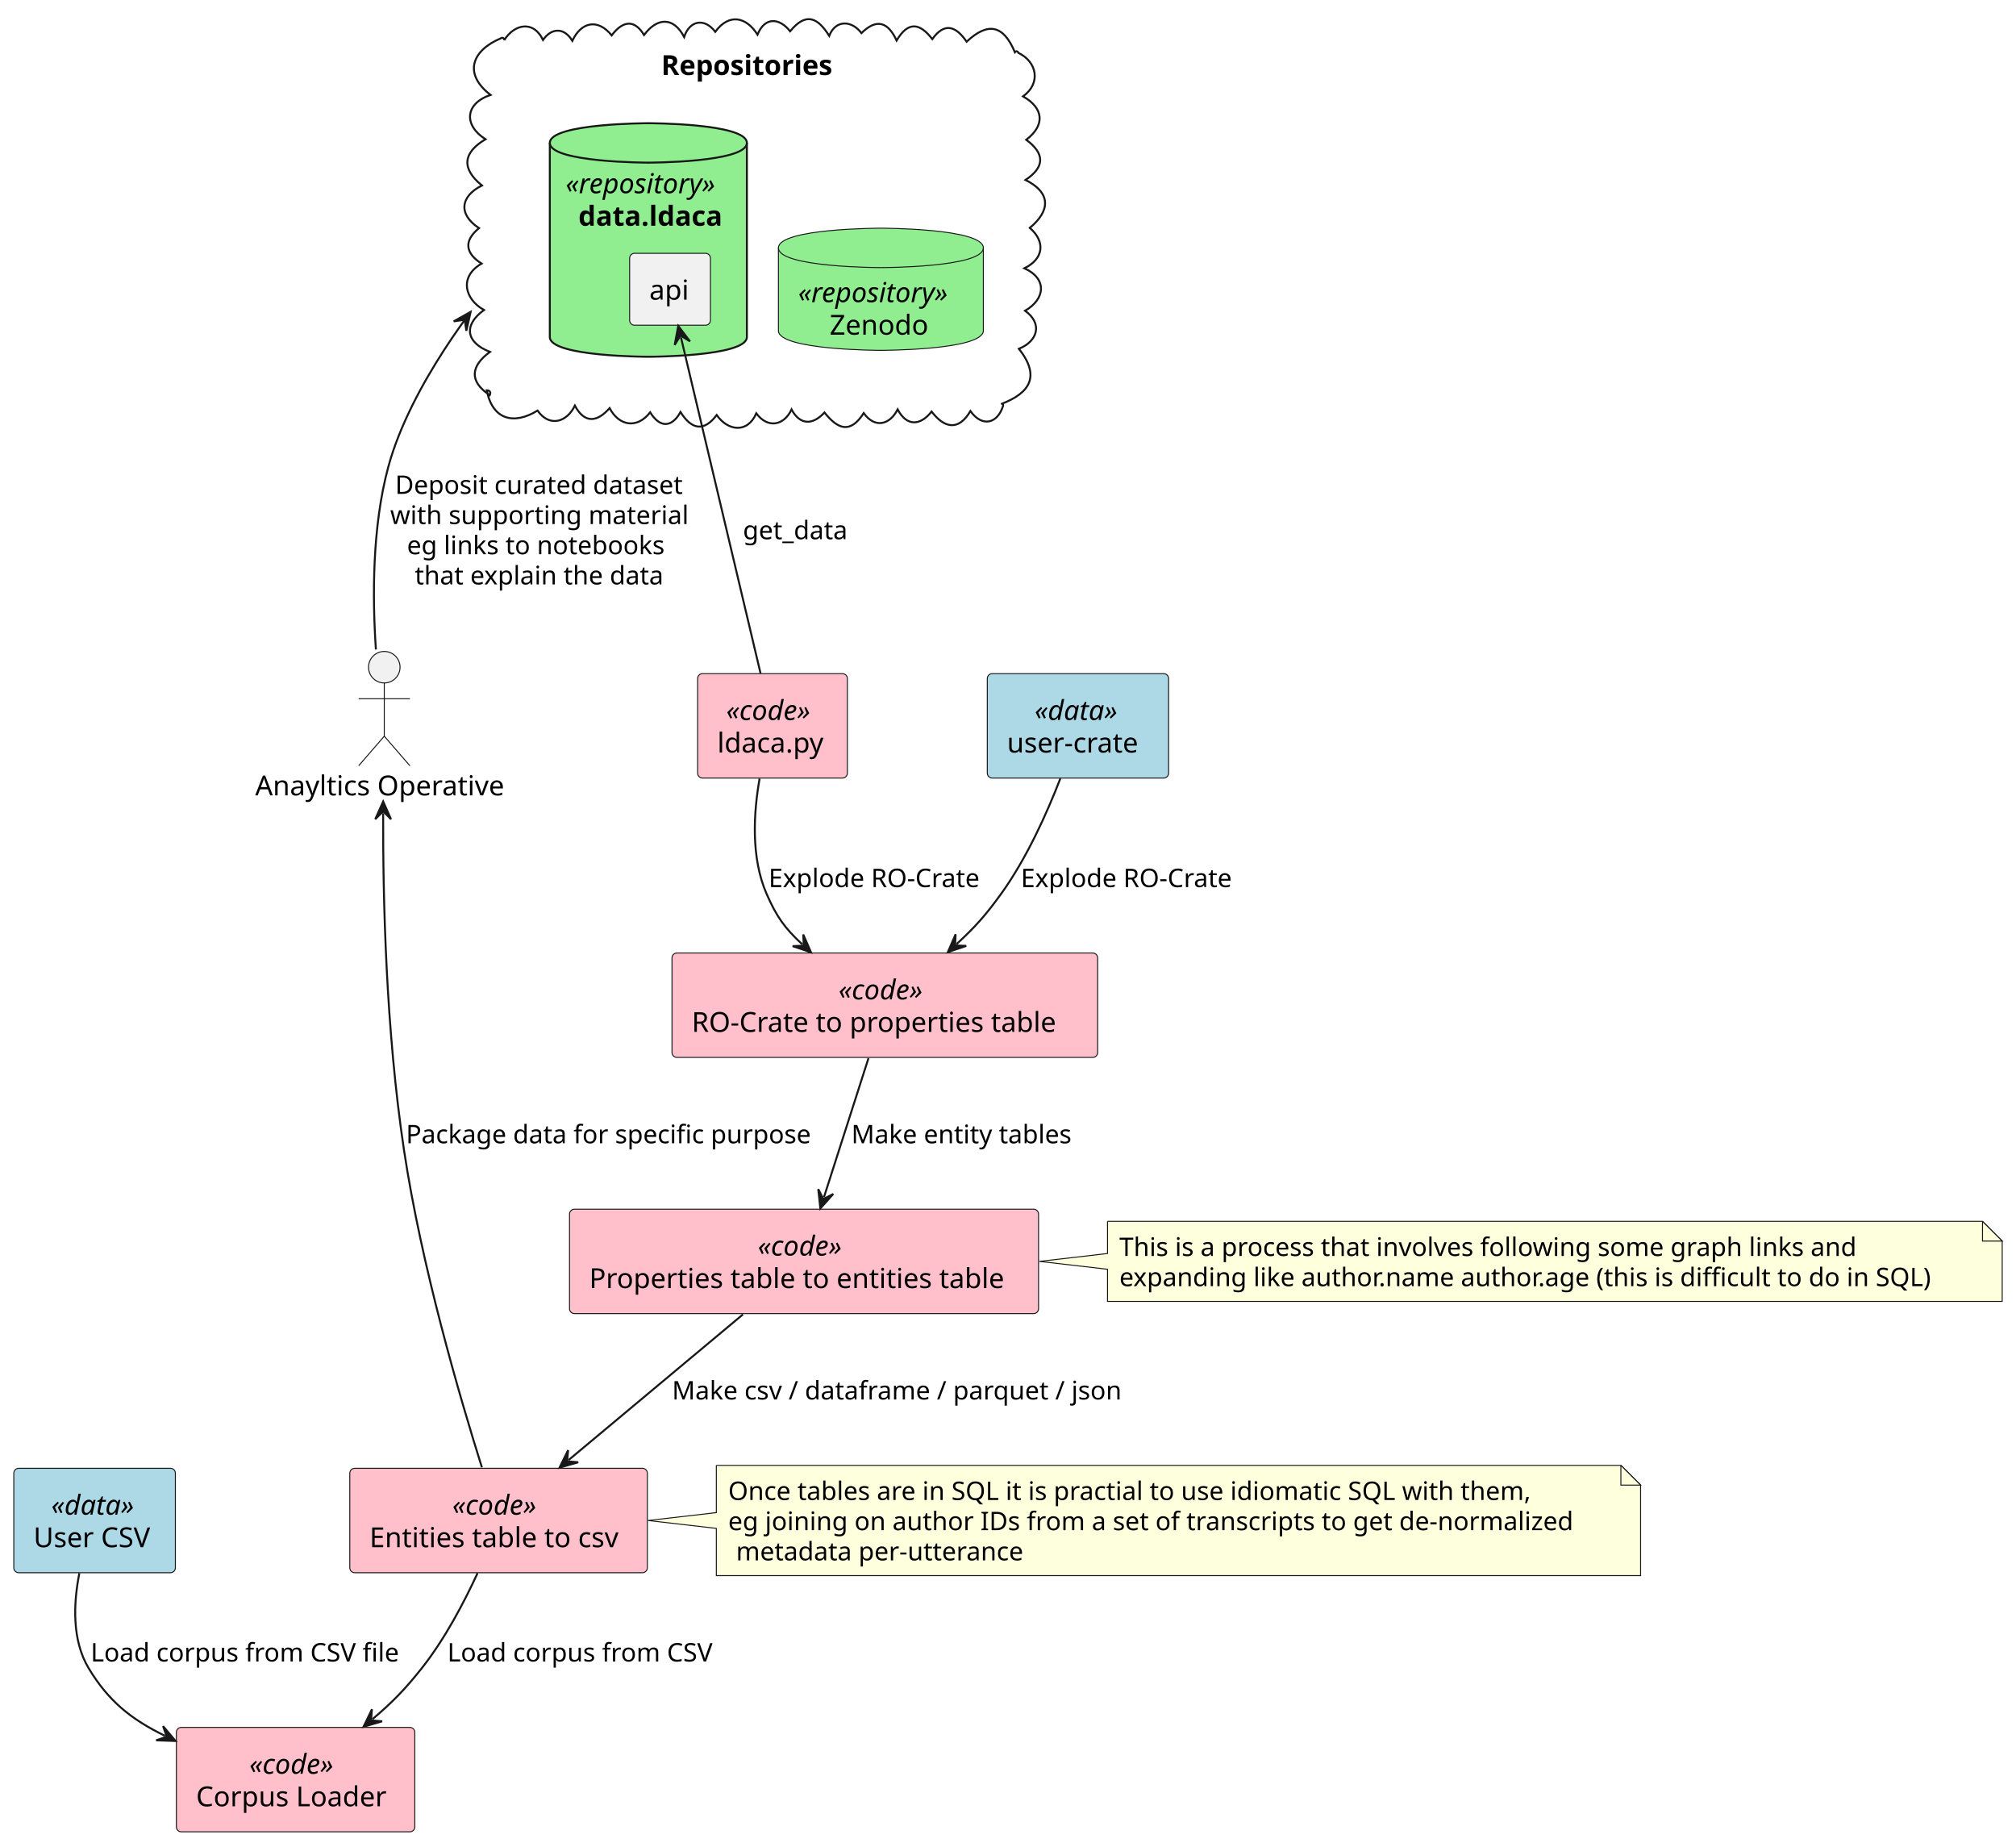
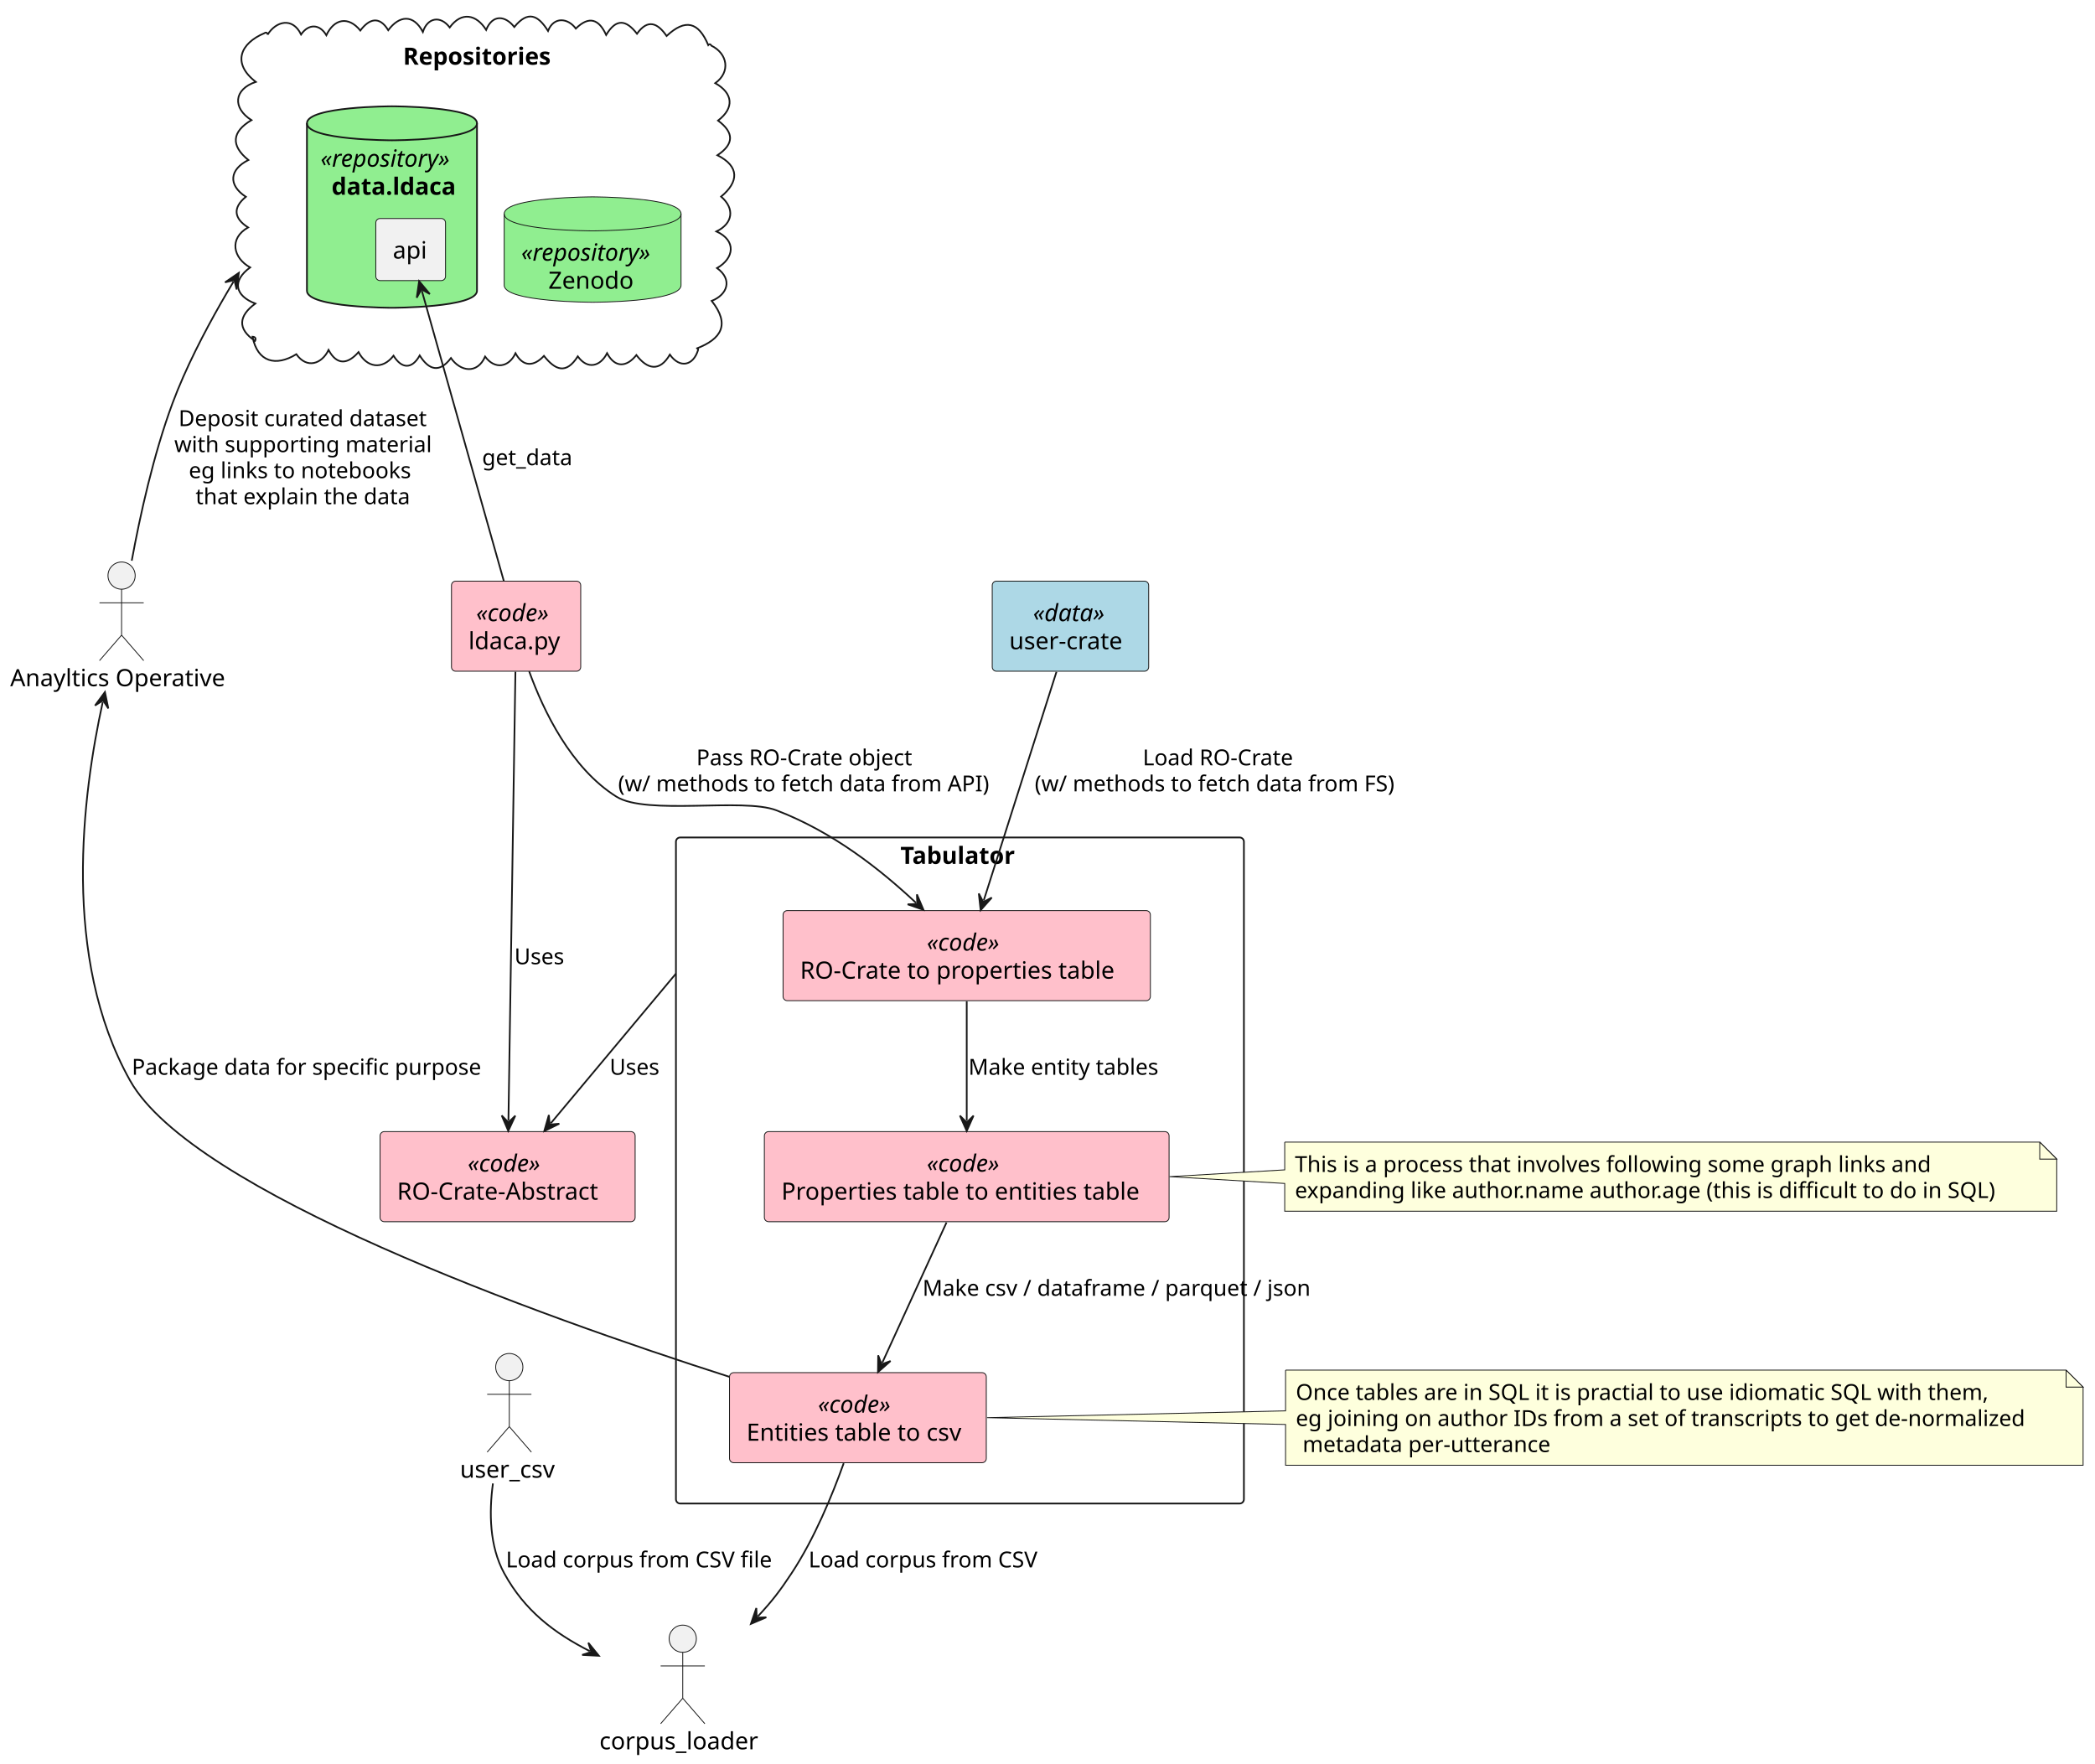
- <svg xmlns="http://www.w3.org/2000/svg" contentStyleType="text/css" height="935px" preserveAspectRatio="none" style="width:1023px;height:935px;background:#FFFFFF;" version="1.1" viewBox="0 0 1023 935" width="1023px" zoomAndPan="magnify">
+ <svg xmlns="http://www.w3.org/2000/svg" contentStyleType="text/css" height="1037px" preserveAspectRatio="none" style="width:1232px;height:1037px;background:#FFFFFF;" version="1.1" viewBox="0 0 1232 1037" width="1232px" zoomAndPan="magnify">
  <defs />
  <g>
    <g id="cluster_repos">
-       <path d="M255.856,20.394 C260.777,12.444 270.508,9.867 275.549,20.266 C279.944,13.909 286.423,13.938 290.418,20.718 C294.943,11.056 303.332,9.249 310.399,17.953 C315.494,11.131 321.531,9.062 326.812,17.757 C333.32,9.01 341.618,8.199 347.172,18.762 C349.961,10.234 357.561,8.984 362.957,16.139 C369.929,6.577 378.66,8.489 384.388,17.568 C388.129,8.36 395.558,9.021 400.938,15.88 C409.004,6 414.936,8.87 420.77,18.186 C424.171,9.603 432.461,10.501 437.126,16.798 C444.965,9.085 450.696,11.272 454.966,20.547 C460.777,10.834 466.575,11.398 473.089,19.846 C479.503,10.844 485.341,13.61 490.508,21.159 C501.497,10.874 509.252,12.793 515,26.508 C515.689,25.662 516.446,26.013 516.83,26.841 C526.35,31.517 528.277,42.279 519.131,48.902 C529.614,54.847 530.488,63.467 520.759,70.908 C530.157,77.904 530.348,84.638 520.398,91.292 C533.471,97.856 533.002,106.956 522.566,115.616 C530.731,122.69 529.505,131.419 519.822,136.102 C531.713,141.514 530.223,151.882 520.175,157.653 C529.424,164.374 526.33,173.248 517.031,176.947 C528.003,190.876 522.783,199.361 508,204.998 C508.635,204.628 509.098,205.019 509.06,205.686 C506.26,215.155 498.275,216.816 492.428,208.541 C486.344,218.948 479.068,217.135 472.739,208.799 C467.036,215.978 460.195,216.544 455.497,207.716 C451.52,215.569 443.956,217.501 438.277,209.574 C431.387,220.384 424.985,217.644 418.382,209.276 C412.562,215.554 406.151,216.003 401.655,207.75 C397.732,216.105 389.47,217.424 383.783,209.711 C379.119,220.27 369.127,218.445 363.689,210.554 C356.905,219.555 350.653,217.579 345.318,209.037 C340.721,217.315 334.675,216.912 329.924,209.185 C323.296,217.718 314.137,216.178 309.335,207.056 C303.15,214.106 296.723,215.149 291.714,205.792 C287.766,214.052 278.971,217.073 272.765,208.305 C260.853,215.644 249.925,213.124 247,197.998 C248.607,198.055 249.19,199.037 248.508,200.483 C237.732,193.333 239.005,185.561 248.634,178.527 C236.657,173.899 234.796,165.155 245.591,157.267 C235.745,151.785 232.9,140.314 244.391,133.743 C236.11,128.48 235.188,122.18 243.079,115.738 C232.405,108.742 233.551,99.613 244.559,94.1 C234.034,85.583 234.845,77.462 246.368,70.646 C235.131,63.489 235.919,52.562 248.918,48.154 C234.704,37.165 239.824,25.459 254,19.508 C254.962,18.843 255.778,19.207 255.856,20.394 " fill="none" style="stroke:#181818;stroke-width:1.0;" />
-       <text fill="#000000" font-family="sans-serif" font-size="14" font-weight="bold" lengthAdjust="spacing" textLength="91" x="335.5" y="38.043">Repositories</text>
+       <path d="M157.356,20.394 C162.278,12.444 172.008,9.867 177.049,20.266 C181.444,13.909 187.923,13.938 191.918,20.718 C196.443,11.056 204.832,9.249 211.899,17.953 C216.994,11.131 223.03,9.062 228.312,17.757 C234.82,9.01 243.118,8.199 248.672,18.762 C251.461,10.234 259.061,8.984 264.457,16.139 C271.429,6.577 280.16,8.489 285.888,17.568 C289.629,8.36 297.058,9.021 302.438,15.88 C310.504,6 316.436,8.87 322.27,18.186 C325.671,9.603 333.961,10.501 338.626,16.798 C346.465,9.085 352.196,11.272 356.466,20.547 C362.277,10.834 368.075,11.398 374.589,19.846 C381.003,10.844 386.841,13.61 392.008,21.159 C402.997,10.874 410.752,12.793 416.5,26.508 C417.189,25.662 417.946,26.013 418.33,26.841 C427.85,31.517 429.776,42.279 420.631,48.902 C431.114,54.847 431.988,63.467 422.259,70.908 C431.656,77.904 431.848,84.638 421.898,91.292 C434.971,97.856 434.502,106.956 424.066,115.616 C432.231,122.69 431.005,131.419 421.322,136.102 C433.213,141.514 431.723,151.882 421.675,157.653 C430.925,164.374 427.83,173.248 418.531,176.947 C429.503,190.876 424.283,199.361 409.5,204.998 C410.135,204.628 410.598,205.019 410.56,205.686 C407.76,215.155 399.775,216.816 393.928,208.541 C387.844,218.948 380.568,217.135 374.239,208.799 C368.536,215.978 361.695,216.544 356.997,207.716 C353.02,215.569 345.456,217.501 339.777,209.574 C332.887,220.384 326.485,217.644 319.882,209.276 C314.062,215.554 307.651,216.003 303.155,207.75 C299.232,216.105 290.97,217.424 285.283,209.711 C280.619,220.27 270.627,218.445 265.189,210.554 C258.405,219.555 252.153,217.579 246.818,209.037 C242.221,217.315 236.175,216.912 231.424,209.185 C224.796,217.718 215.637,216.178 210.835,207.056 C204.65,214.106 198.223,215.149 193.214,205.792 C189.266,214.052 180.471,217.073 174.266,208.305 C162.353,215.644 151.425,213.124 148.5,197.998 C150.107,198.055 150.69,199.037 150.008,200.483 C139.232,193.333 140.505,185.561 150.134,178.527 C138.157,173.899 136.296,165.155 147.091,157.267 C137.245,151.785 134.4,140.314 145.891,133.743 C137.61,128.48 136.688,122.18 144.579,115.738 C133.905,108.742 135.051,99.613 146.059,94.1 C135.534,85.583 136.345,77.462 147.868,70.646 C136.631,63.489 137.419,52.562 150.418,48.154 C136.204,37.165 141.324,25.459 155.5,19.508 C156.462,18.843 157.278,19.207 157.356,20.394 " fill="none" style="stroke:#181818;stroke-width:1.0;" />
+       <text fill="#000000" font-family="sans-serif" font-size="14" font-weight="bold" lengthAdjust="spacing" textLength="91" x="237" y="38.043">Repositories</text>
    </g>
    <g id="cluster_data_ldaca">
-       <path d="M279,72.508 C279,62.508 329,62.508 329,62.508 C329,62.508 379,62.508 379,72.508 L379,170.998 C379,180.998 329,180.998 329,180.998 C329,180.998 279,180.998 279,170.998 L279,72.508 " fill="#90EE90" style="stroke:#181818;stroke-width:1.0;" />
-       <path d="M279,72.508 C279,82.508 329,82.508 329,82.508 C329,82.508 379,82.508 379,72.508 " fill="none" style="stroke:#181818;stroke-width:1.0;" />
-       <text fill="#000000" font-family="sans-serif" font-size="14" font-style="italic" lengthAdjust="spacing" textLength="84" x="287" y="98.043">«repository»</text>
-       <text fill="#000000" font-family="sans-serif" font-size="14" font-weight="bold" lengthAdjust="spacing" textLength="71" x="293.5" y="114.531">data.ldaca</text>
+       <path d="M180.5,72.508 C180.5,62.508 230.5,62.508 230.5,62.508 C230.5,62.508 280.5,62.508 280.5,72.508 L280.5,170.998 C280.5,180.998 230.5,180.998 230.5,180.998 C230.5,180.998 180.5,180.998 180.5,170.998 L180.5,72.508 " fill="#90EE90" style="stroke:#181818;stroke-width:1.0;" />
+       <path d="M180.5,72.508 C180.5,82.508 230.5,82.508 230.5,82.508 C230.5,82.508 280.5,82.508 280.5,72.508 " fill="none" style="stroke:#181818;stroke-width:1.0;" />
+       <text fill="#000000" font-family="sans-serif" font-size="14" font-style="italic" lengthAdjust="spacing" textLength="84" x="188.5" y="98.043">«repository»</text>
+       <text fill="#000000" font-family="sans-serif" font-size="14" font-weight="bold" lengthAdjust="spacing" textLength="71" x="195" y="114.531">data.ldaca</text>
+     </g>
+     <g id="cluster_tabulator">
+       <rect fill="none" height="391.68" rx="2.5" ry="2.5" style="stroke:#181818;stroke-width:1.0;" width="334" x="397.5" y="492.488" />
+       <text fill="#000000" font-family="sans-serif" font-size="14" font-weight="bold" lengthAdjust="spacing" textLength="70" x="529.5" y="508.023">Tabulator</text>
    </g>
    <g id="elem_api">
-       <rect fill="#F1F1F1" height="36.488" rx="2.5" ry="2.5" style="stroke:#181818;stroke-width:0.5;" width="41" x="319.5" y="128.508" />
-       <text fill="#000000" font-family="sans-serif" font-size="14" lengthAdjust="spacing" textLength="21" x="329.5" y="152.043">api</text>
+       <rect fill="#F1F1F1" height="36.488" rx="2.5" ry="2.5" style="stroke:#181818;stroke-width:0.5;" width="41" x="221" y="128.508" />
+       <text fill="#000000" font-family="sans-serif" font-size="14" lengthAdjust="spacing" textLength="21" x="231" y="152.043">api</text>
    </g>
    <g id="elem_zenodo">
-       <path d="M395,125.768 C395,115.768 447,115.768 447,115.768 C447,115.768 499,115.768 499,125.768 L499,167.744 C499,177.744 447,177.744 447,177.744 C447,177.744 395,177.744 395,167.744 L395,125.768 " fill="#90EE90" style="stroke:#181818;stroke-width:0.5;" />
-       <path d="M395,125.768 C395,135.768 447,135.768 447,135.768 C447,135.768 499,135.768 499,125.768 " fill="none" style="stroke:#181818;stroke-width:0.5;" />
-       <text fill="#000000" font-family="sans-serif" font-size="14" font-style="italic" lengthAdjust="spacing" textLength="84" x="405" y="153.303">«repository»</text>
-       <text fill="#000000" font-family="sans-serif" font-size="14" lengthAdjust="spacing" textLength="52" x="421" y="169.791">Zenodo</text>
+       <path d="M296.5,125.768 C296.5,115.768 348.5,115.768 348.5,115.768 C348.5,115.768 400.5,115.768 400.5,125.768 L400.5,167.744 C400.5,177.744 348.5,177.744 348.5,177.744 C348.5,177.744 296.5,177.744 296.5,167.744 L296.5,125.768 " fill="#90EE90" style="stroke:#181818;stroke-width:0.5;" />
+       <path d="M296.5,125.768 C296.5,135.768 348.5,135.768 348.5,135.768 C348.5,135.768 400.5,135.768 400.5,125.768 " fill="none" style="stroke:#181818;stroke-width:0.5;" />
+       <text fill="#000000" font-family="sans-serif" font-size="14" font-style="italic" lengthAdjust="spacing" textLength="84" x="306.5" y="153.303">«repository»</text>
+       <text fill="#000000" font-family="sans-serif" font-size="14" lengthAdjust="spacing" textLength="52" x="322.5" y="169.791">Zenodo</text>
+     </g>
+     <g id="elem_ro_crate_dt">
+       <rect fill="#FFC0CB" height="52.977" rx="2.5" ry="2.5" style="stroke:#181818;stroke-width:0.5;" width="150" x="223.5" y="665.458" />
+       <text fill="#000000" font-family="sans-serif" font-size="14" font-style="italic" lengthAdjust="spacing" textLength="47" x="275" y="688.993">«code»</text>
+       <text fill="#000000" font-family="sans-serif" font-size="14" lengthAdjust="spacing" textLength="130" x="233.5" y="705.481">RO-Crate-Abstract</text>
+     </g>
+     <g id="elem_crate_to_properties">
+       <rect fill="#FFC0CB" height="52.977" rx="2.5" ry="2.5" style="stroke:#181818;stroke-width:0.5;" width="216" x="460.5" y="535.488" />
+       <text fill="#000000" font-family="sans-serif" font-size="14" font-style="italic" lengthAdjust="spacing" textLength="47" x="545" y="559.023">«code»</text>
+       <text fill="#000000" font-family="sans-serif" font-size="14" lengthAdjust="spacing" textLength="196" x="470.5" y="575.511">RO-Crate to properties table</text>
+     </g>
+     <g id="elem_properties_to_entities">
+       <rect fill="#FFC0CB" height="52.977" rx="2.5" ry="2.5" style="stroke:#181818;stroke-width:0.5;" width="238" x="449.5" y="665.458" />
+       <text fill="#000000" font-family="sans-serif" font-size="14" font-style="italic" lengthAdjust="spacing" textLength="47" x="545" y="688.993">«code»</text>
+       <text fill="#000000" font-family="sans-serif" font-size="14" lengthAdjust="spacing" textLength="218" x="459.5" y="705.481">Properties table to entities table</text>
+     </g>
+     <g id="elem_csv">
+       <rect fill="#FFC0CB" height="52.977" rx="2.5" ry="2.5" style="stroke:#181818;stroke-width:0.5;" width="151" x="429" y="807.198" />
+       <text fill="#000000" font-family="sans-serif" font-size="14" font-style="italic" lengthAdjust="spacing" textLength="47" x="481" y="830.733">«code»</text>
+       <text fill="#000000" font-family="sans-serif" font-size="14" lengthAdjust="spacing" textLength="131" x="439" y="847.221">Entities table to csv</text>
    </g>
    <g id="elem_ldaca_py">
-       <rect fill="#FFC0CB" height="52.977" rx="2.5" ry="2.5" style="stroke:#181818;stroke-width:0.5;" width="76" x="354" y="341.758" />
-       <text fill="#000000" font-family="sans-serif" font-size="14" font-style="italic" lengthAdjust="spacing" textLength="47" x="368.5" y="365.293">«code»</text>
-       <text fill="#000000" font-family="sans-serif" font-size="14" lengthAdjust="spacing" textLength="56" x="364" y="381.781">ldaca.py</text>
+       <rect fill="#FFC0CB" height="52.977" rx="2.5" ry="2.5" style="stroke:#181818;stroke-width:0.5;" width="76" x="265.5" y="341.748" />
+       <text fill="#000000" font-family="sans-serif" font-size="14" font-style="italic" lengthAdjust="spacing" textLength="47" x="280" y="365.283">«code»</text>
+       <text fill="#000000" font-family="sans-serif" font-size="14" lengthAdjust="spacing" textLength="56" x="275.5" y="381.771">ldaca.py</text>
    </g>
    <g id="elem_user_crate">
-       <rect fill="#ADD8E6" height="52.977" rx="2.5" ry="2.5" style="stroke:#181818;stroke-width:0.5;" width="92" x="501" y="341.758" />
-       <text fill="#000000" font-family="sans-serif" font-size="14" font-style="italic" lengthAdjust="spacing" textLength="44" x="525" y="365.293">«data»</text>
-       <text fill="#000000" font-family="sans-serif" font-size="14" lengthAdjust="spacing" textLength="72" x="511" y="381.781">user-crate</text>
-     </g>
-     <g id="elem_crate_to_properties">
-       <rect fill="#FFC0CB" height="52.977" rx="2.5" ry="2.5" style="stroke:#181818;stroke-width:0.5;" width="216" x="341" y="483.488" />
-       <text fill="#000000" font-family="sans-serif" font-size="14" font-style="italic" lengthAdjust="spacing" textLength="47" x="425.5" y="507.023">«code»</text>
-       <text fill="#000000" font-family="sans-serif" font-size="14" lengthAdjust="spacing" textLength="196" x="351" y="523.511">RO-Crate to properties table</text>
-     </g>
-     <g id="elem_properties_to_entities">
-       <rect fill="#FFC0CB" height="52.977" rx="2.5" ry="2.5" style="stroke:#181818;stroke-width:0.5;" width="238" x="289" y="613.468" />
-       <text fill="#000000" font-family="sans-serif" font-size="14" font-style="italic" lengthAdjust="spacing" textLength="47" x="384.5" y="637.003">«code»</text>
-       <text fill="#000000" font-family="sans-serif" font-size="14" lengthAdjust="spacing" textLength="218" x="299" y="653.491">Properties table to entities table</text>
-     </g>
-     <g id="elem_csv">
-       <rect fill="#FFC0CB" height="52.977" rx="2.5" ry="2.5" style="stroke:#181818;stroke-width:0.5;" width="151" x="177.5" y="744.918" />
-       <text fill="#000000" font-family="sans-serif" font-size="14" font-style="italic" lengthAdjust="spacing" textLength="47" x="229.5" y="768.453">«code»</text>
-       <text fill="#000000" font-family="sans-serif" font-size="14" lengthAdjust="spacing" textLength="131" x="187.5" y="784.941">Entities table to csv</text>
+       <rect fill="#ADD8E6" height="52.977" rx="2.5" ry="2.5" style="stroke:#181818;stroke-width:0.5;" width="92" x="583.5" y="341.748" />
+       <text fill="#000000" font-family="sans-serif" font-size="14" font-style="italic" lengthAdjust="spacing" textLength="44" x="607.5" y="365.283">«data»</text>
+       <text fill="#000000" font-family="sans-serif" font-size="14" lengthAdjust="spacing" textLength="72" x="593.5" y="381.771">user-crate</text>
    </g>
    <g id="elem_corpus_loader">
-       <rect fill="#FFC0CB" height="52.977" rx="2.5" ry="2.5" style="stroke:#181818;stroke-width:0.5;" width="121" x="89.5" y="876.368" />
-       <text fill="#000000" font-family="sans-serif" font-size="14" font-style="italic" lengthAdjust="spacing" textLength="47" x="126.5" y="899.903">«code»</text>
-       <text fill="#000000" font-family="sans-serif" font-size="14" lengthAdjust="spacing" textLength="101" x="99.5" y="916.391">Corpus Loader</text>
+       <ellipse cx="401.5" cy="963.668" fill="#F1F1F1" rx="8" ry="8" style="stroke:#181818;stroke-width:0.5;" />
+       <path d="M401.5,971.668 L401.5,998.668 M388.5,979.668 L414.5,979.668 M401.5,998.668 L388.5,1013.668 M401.5,998.668 L414.5,1013.668 " fill="none" style="stroke:#181818;stroke-width:0.5;" />
+       <text fill="#000000" font-family="sans-serif" font-size="14" lengthAdjust="spacing" textLength="98" x="352.5" y="1028.703">corpus_loader</text>
    </g>
    <g id="elem_user_csv">
-       <rect fill="#ADD8E6" height="52.977" rx="2.5" ry="2.5" style="stroke:#181818;stroke-width:0.5;" width="82" x="7" y="744.918" />
-       <text fill="#000000" font-family="sans-serif" font-size="14" font-style="italic" lengthAdjust="spacing" textLength="44" x="26" y="768.453">«data»</text>
-       <text fill="#000000" font-family="sans-serif" font-size="14" lengthAdjust="spacing" textLength="62" x="17" y="784.941">User CSV</text>
+       <ellipse cx="299.5" cy="803.938" fill="#F1F1F1" rx="8" ry="8" style="stroke:#181818;stroke-width:0.5;" />
+       <path d="M299.5,811.938 L299.5,838.938 M286.5,819.938 L312.5,819.938 M299.5,838.938 L286.5,853.938 M299.5,838.938 L312.5,853.938 " fill="none" style="stroke:#181818;stroke-width:0.5;" />
+       <text fill="#000000" font-family="sans-serif" font-size="14" lengthAdjust="spacing" textLength="58" x="270.5" y="868.973">user_csv</text>
    </g>
-     <g id="elem_GMN21">
-       <path d="M562,619.638 L562,635.948 L527.43,639.948 L562,643.948 L562,660.259 A0,0 0 0 0 562,660.259 L1016,660.259 A0,0 0 0 0 1016,660.259 L1016,629.638 L1006,619.638 L562,619.638 A0,0 0 0 0 562,619.638 " fill="#FEFFDD" style="stroke:#181818;stroke-width:0.5;" />
-       <path d="M1006,619.638 L1006,629.638 L1016,629.638 L1006,619.638 " fill="#FEFFDD" style="stroke:#181818;stroke-width:0.5;" />
-       <text fill="#000000" font-family="sans-serif" font-size="13" lengthAdjust="spacing" textLength="394" x="568" y="637.206">This is a process that involves following some graph links and</text>
-       <text fill="#000000" font-family="sans-serif" font-size="13" lengthAdjust="spacing" textLength="433" x="568" y="652.516">expanding like author.name author.age (this is difficult to do in SQL)</text>
+     <g id="elem_GMN25">
+       <path d="M755.5,671.638 L755.5,687.948 L687.77,691.948 L755.5,695.948 L755.5,712.259 A0,0 0 0 0 755.5,712.259 L1209.5,712.259 A0,0 0 0 0 1209.5,712.259 L1209.5,681.638 L1199.5,671.638 L755.5,671.638 A0,0 0 0 0 755.5,671.638 " fill="#FEFFDD" style="stroke:#181818;stroke-width:0.5;" />
+       <path d="M1199.5,671.638 L1199.5,681.638 L1209.5,681.638 L1199.5,671.638 " fill="#FEFFDD" style="stroke:#181818;stroke-width:0.5;" />
+       <text fill="#000000" font-family="sans-serif" font-size="13" lengthAdjust="spacing" textLength="394" x="761.5" y="689.206">This is a process that involves following some graph links and</text>
+       <text fill="#000000" font-family="sans-serif" font-size="13" lengthAdjust="spacing" textLength="433" x="761.5" y="704.516">expanding like author.name author.age (this is difficult to do in SQL)</text>
    </g>
-     <g id="elem_GMN24">
-       <path d="M363.5,743.438 L363.5,767.408 L328.81,771.408 L363.5,775.408 L363.5,799.369 A0,0 0 0 0 363.5,799.369 L832.5,799.369 A0,0 0 0 0 832.5,799.369 L832.5,753.438 L822.5,743.438 L363.5,743.438 A0,0 0 0 0 363.5,743.438 " fill="#FEFFDD" style="stroke:#181818;stroke-width:0.5;" />
-       <path d="M822.5,743.438 L822.5,753.438 L832.5,753.438 L822.5,743.438 " fill="#FEFFDD" style="stroke:#181818;stroke-width:0.5;" />
-       <text fill="#000000" font-family="sans-serif" font-size="13" lengthAdjust="spacing" textLength="425" x="369.5" y="761.006">Once tables are in SQL it is practial to use idiomatic SQL with them,</text>
-       <text fill="#000000" font-family="sans-serif" font-size="13" lengthAdjust="spacing" textLength="448" x="369.5" y="776.317">eg joining on author IDs from a set of transcripts to get de-normalized</text>
-       <text fill="#000000" font-family="sans-serif" font-size="13" lengthAdjust="spacing" textLength="149" x="373.5" y="791.627">metadata per-utterance</text>
+     <g id="elem_GMN28">
+       <path d="M756,805.718 L756,829.678 L580.44,833.678 L756,837.678 L756,861.649 A0,0 0 0 0 756,861.649 L1225,861.649 A0,0 0 0 0 1225,861.649 L1225,815.718 L1215,805.718 L756,805.718 A0,0 0 0 0 756,805.718 " fill="#FEFFDD" style="stroke:#181818;stroke-width:0.5;" />
+       <path d="M1215,805.718 L1215,815.718 L1225,815.718 L1215,805.718 " fill="#FEFFDD" style="stroke:#181818;stroke-width:0.5;" />
+       <text fill="#000000" font-family="sans-serif" font-size="13" lengthAdjust="spacing" textLength="425" x="762" y="823.286">Once tables are in SQL it is practial to use idiomatic SQL with them,</text>
+       <text fill="#000000" font-family="sans-serif" font-size="13" lengthAdjust="spacing" textLength="448" x="762" y="838.596">eg joining on author IDs from a set of transcripts to get de-normalized</text>
+       <text fill="#000000" font-family="sans-serif" font-size="13" lengthAdjust="spacing" textLength="149" x="766" y="853.907">metadata per-utterance</text>
    </g>
    <g id="elem_analytics_operative">
-       <ellipse cx="195" cy="338.498" fill="#F1F1F1" rx="8" ry="8" style="stroke:#181818;stroke-width:0.5;" />
-       <path d="M195,346.498 L195,373.498 M182,354.498 L208,354.498 M195,373.498 L182,388.498 M195,373.498 L208,388.498 " fill="none" style="stroke:#181818;stroke-width:0.5;" />
-       <text fill="#000000" font-family="sans-serif" font-size="14" lengthAdjust="spacing" textLength="131" x="129.5" y="403.533">Anayltics Operative</text>
+       <ellipse cx="71.5" cy="338.498" fill="#F1F1F1" rx="8" ry="8" style="stroke:#181818;stroke-width:0.5;" />
+       <path d="M71.5,346.498 L71.5,373.498 M58.5,354.498 L84.5,354.498 M71.5,373.498 L58.5,388.498 M71.5,373.498 L84.5,388.498 " fill="none" style="stroke:#181818;stroke-width:0.5;" />
+       <text fill="#000000" font-family="sans-serif" font-size="14" lengthAdjust="spacing" textLength="131" x="6" y="403.533">Anayltics Operative</text>
    </g>
    <g id="link_api_ldaca_py">
-       <path d="M345.554,171.186 C354.714,209.836 375.24,296.488 385.93,341.608 " fill="none" id="api-backto-ldaca_py" style="stroke:#181818;stroke-width:1.0;" />
-       <polygon fill="#181818" points="344.17,165.348,342.353,175.027,345.323,170.213,350.138,173.183,344.17,165.348" style="stroke:#181818;stroke-width:1.0;" />
-       <text fill="#000000" font-family="sans-serif" font-size="13" lengthAdjust="spacing" textLength="54" x="377" y="273.566">get_data</text>
+       <path d="M248.101,171.112 C259.021,209.772 283.51,296.488 296.26,341.608 " fill="none" id="api-backto-ldaca_py" style="stroke:#181818;stroke-width:1.0;" />
+       <polygon fill="#181818" points="246.47,165.338,245.067,175.086,247.829,170.149,252.766,172.911,246.47,165.338" style="stroke:#181818;stroke-width:1.0;" />
+       <text fill="#000000" font-family="sans-serif" font-size="13" lengthAdjust="spacing" textLength="54" x="283.5" y="273.566">get_data</text>
+     </g>
+     <g id="link_ldaca_py_ro_crate_dt">
+       <path d="M303.1,395.018 C302.16,455.258 299.933,598.688 298.993,659.048 " fill="none" id="ldaca_py-to-ro_crate_dt" style="stroke:#181818;stroke-width:1.0;" />
+       <polygon fill="#181818" points="298.9,665.048,303.04,656.111,298.978,660.048,295.041,655.986,298.9,665.048" style="stroke:#181818;stroke-width:1.0;" />
+       <text fill="#000000" font-family="sans-serif" font-size="13" lengthAdjust="spacing" textLength="30" x="302.5" y="567.036">Uses</text>
+     </g>
+     <g id="link_tabulator_ro_crate_dt">
+       <path d="M397.464,572.583 C396.814,573.361 396.13,574.178 395.415,575.034 C389.694,581.877 381.961,591.125 373.345,601.43 C356.113,622.04 339.194,642.275 323.909,660.555 " fill="none" id="tabulator-to-ro_crate_dt" style="stroke:#181818;stroke-width:1.0;" />
+       <polygon fill="#181818" points="320.06,665.158,328.902,660.819,323.267,661.322,322.765,655.687,320.06,665.158" style="stroke:#181818;stroke-width:1.0;" />
+       <text fill="#000000" font-family="sans-serif" font-size="13" lengthAdjust="spacing" textLength="30" x="358.5" y="632.026">Uses</text>
    </g>
    <g id="link_ldaca_py_crate_to_properties">
-       <path d="M385.45,395.018 C382.39,412.278 380.97,435.118 389,453.488 C393.95,464.798 398.036,470.774 407.116,479.094 " fill="none" id="ldaca_py-to-crate_to_properties" style="stroke:#181818;stroke-width:1.0;" />
-       <polygon fill="#181818" points="411.54,483.148,407.607,474.118,407.854,479.77,402.202,480.017,411.54,483.148" style="stroke:#181818;stroke-width:1.0;" />
-       <text fill="#000000" font-family="sans-serif" font-size="13" lengthAdjust="spacing" textLength="113" x="390" y="450.056">Explode RO-Crate</text>
+       <path d="M311.18,394.788 C319.68,418.238 335.83,451.778 362.5,468.488 C380.27,479.618 436.92,468.988 456.5,476.488 C489.94,489.288 517.518,511.139 538.678,530.929 " fill="none" id="ldaca_py-to-crate_to_properties" style="stroke:#181818;stroke-width:1.0;" />
+       <polygon fill="#181818" points="543.06,535.028,539.219,525.958,539.408,531.612,533.755,531.801,543.06,535.028" style="stroke:#181818;stroke-width:1.0;" />
+       <text fill="#000000" font-family="sans-serif" font-size="13" lengthAdjust="spacing" textLength="134" x="409.5" y="450.056">Pass RO-Crate object</text>
+       <text fill="#000000" font-family="sans-serif" font-size="13" lengthAdjust="spacing" textLength="226" x="363.5" y="465.366">(w/ methods to fetch data from API)</text>
    </g>
    <g id="link_user_crate_crate_to_properties">
-       <path d="M538.07,394.938 C531.33,412.378 521.01,435.448 508,453.488 C500.35,464.098 494.886,470.256 485.406,478.976 " fill="none" id="user_crate-to-crate_to_properties" style="stroke:#181818;stroke-width:1.0;" />
-       <polygon fill="#181818" points="480.99,483.038,490.322,479.889,484.67,479.653,484.906,474.001,480.99,483.038" style="stroke:#181818;stroke-width:1.0;" />
-       <text fill="#000000" font-family="sans-serif" font-size="13" lengthAdjust="spacing" textLength="113" x="518" y="450.056">Explode RO-Crate</text>
+       <path d="M621.27,395.098 C609.6,431.798 590.169,492.86 578.51,529.5 " fill="none" id="user_crate-to-crate_to_properties" style="stroke:#181818;stroke-width:1.0;" />
+       <polygon fill="#181818" points="576.69,535.218,583.231,527.854,578.206,530.453,575.608,525.428,576.69,535.218" style="stroke:#181818;stroke-width:1.0;" />
+       <text fill="#000000" font-family="sans-serif" font-size="13" lengthAdjust="spacing" textLength="93" x="672" y="450.056">Load RO-Crate</text>
+       <text fill="#000000" font-family="sans-serif" font-size="13" lengthAdjust="spacing" textLength="220" x="608.5" y="465.366">(w/ methods to fetch data from FS)</text>
    </g>
    <g id="link_crate_to_properties_properties_to_entities">
-       <path d="M440.7,536.868 C433.59,559.078 425.221,585.184 418.111,607.374 " fill="none" id="crate_to_properties-to-properties_to_entities" style="stroke:#181818;stroke-width:1.0;" />
-       <polygon fill="#181818" points="416.28,613.088,422.835,605.737,417.806,608.326,415.217,603.296,416.28,613.088" style="stroke:#181818;stroke-width:1.0;" />
-       <text fill="#000000" font-family="sans-serif" font-size="13" lengthAdjust="spacing" textLength="115" x="432" y="580.036">Make entity tables</text>
+       <path d="M568.5,588.868 C568.5,611.078 568.5,636.898 568.5,659.088 " fill="none" id="crate_to_properties-to-properties_to_entities" style="stroke:#181818;stroke-width:1.0;" />
+       <polygon fill="#181818" points="568.5,665.088,572.5,656.088,568.5,660.088,564.5,656.088,568.5,665.088" style="stroke:#181818;stroke-width:1.0;" />
+       <text fill="#000000" font-family="sans-serif" font-size="13" lengthAdjust="spacing" textLength="115" x="569.5" y="632.026">Make entity tables</text>
    </g>
    <g id="link_properties_to_entities_csv">
-       <path d="M377.01,666.838 C349.97,689.418 315.565,718.151 288.545,740.721 " fill="none" id="properties_to_entities-to-csv" style="stroke:#181818;stroke-width:1.0;" />
-       <polygon fill="#181818" points="283.94,744.568,293.412,741.868,287.777,741.362,288.283,735.728,283.94,744.568" style="stroke:#181818;stroke-width:1.0;" />
-       <text fill="#000000" font-family="sans-serif" font-size="13" lengthAdjust="spacing" textLength="241" x="341" y="710.006">Make csv / dataframe / parquet / json</text>
+       <path d="M556.61,718.908 C545.12,743.998 530.3,776.363 518.82,801.413 " fill="none" id="properties_to_entities-to-csv" style="stroke:#181818;stroke-width:1.0;" />
+       <polygon fill="#181818" points="516.32,806.868,523.706,800.352,518.403,802.322,516.433,797.019,516.32,806.868" style="stroke:#181818;stroke-width:1.0;" />
+       <text fill="#000000" font-family="sans-serif" font-size="13" lengthAdjust="spacing" textLength="241" x="542.5" y="762.006">Make csv / dataframe / parquet / json</text>
    </g>
    <g id="link_csv_corpus_loader">
-       <path d="M242.32,798.128 C235.45,813.038 225.64,831.698 214,846.368 C205.5,857.088 199.306,863.457 189.036,872.167 " fill="none" id="csv-to-corpus_loader" style="stroke:#181818;stroke-width:1.0;" />
-       <polygon fill="#181818" points="184.46,876.048,193.911,873.277,188.273,872.813,188.737,867.176,184.46,876.048" style="stroke:#181818;stroke-width:1.0;" />
-       <text fill="#000000" font-family="sans-serif" font-size="13" lengthAdjust="spacing" textLength="139" x="227" y="842.936">Load corpus from CSV</text>
+       <path d="M496.15,860.478 C489.42,879.278 478.89,904.898 465.5,925.168 C458.66,935.528 454.225,941.343 445.665,950.553 " fill="none" id="csv-to-corpus_loader" style="stroke:#181818;stroke-width:1.0;" />
+       <polygon fill="#181818" points="441.58,954.948,450.637,951.078,444.984,951.285,444.777,945.632,441.58,954.948" style="stroke:#181818;stroke-width:1.0;" />
+       <text fill="#000000" font-family="sans-serif" font-size="13" lengthAdjust="spacing" textLength="139" x="475.5" y="921.736">Load corpus from CSV</text>
    </g>
    <g id="link_user_csv_corpus_loader">
-       <path d="M40.27,798.118 C37.29,813.208 36.38,832.058 45,846.368 C55,862.968 66.426,872.231 83.696,880.641 " fill="none" id="user_csv-to-corpus_loader" style="stroke:#181818;stroke-width:1.0;" />
-       <polygon fill="#181818" points="89.09,883.268,82.75,875.731,84.595,881.078,79.247,882.923,89.09,883.268" style="stroke:#181818;stroke-width:1.0;" />
-       <text fill="#000000" font-family="sans-serif" font-size="13" lengthAdjust="spacing" textLength="163" x="46" y="842.936">Load corpus from CSV file</text>
+       <path d="M289.88,872.358 C287.55,889.438 287.82,909.308 296.5,925.168 C308.5,947.108 325.694,960.214 346.834,970.984 " fill="none" id="user_csv-to-corpus_loader" style="stroke:#181818;stroke-width:1.0;" />
+       <polygon fill="#181818" points="352.18,973.708,345.976,966.058,347.725,971.438,342.345,973.186,352.18,973.708" style="stroke:#181818;stroke-width:1.0;" />
+       <text fill="#000000" font-family="sans-serif" font-size="13" lengthAdjust="spacing" textLength="163" x="297.5" y="921.736">Load corpus from CSV file</text>
    </g>
    <g id="link_analytics_operative_csv">
-       <path d="M194.425,412.618 C194.315,455.548 195.77,521.978 205,583.468 C213.78,641.948 233.27,708.648 244.53,744.438 " fill="none" id="analytics_operative-backto-csv" style="stroke:#181818;stroke-width:1.0;" />
-       <polygon fill="#181818" points="194.44,406.618,190.417,415.607,194.427,411.618,198.417,415.628,194.44,406.618" style="stroke:#181818;stroke-width:1.0;" />
-       <text fill="#000000" font-family="sans-serif" font-size="13" lengthAdjust="spacing" textLength="212" x="206" y="580.036">Package data for specific purpose</text>
+       <path d="M60.426,412.818 C48.516,467.168 35.94,563.068 76.5,635.458 C113.09,700.768 316.08,773.488 428.87,809.648 " fill="none" id="analytics_operative-backto-csv" style="stroke:#181818;stroke-width:1.0;" />
+       <polygon fill="#181818" points="61.71,406.958,55.876,414.893,60.64,411.842,63.691,416.605,61.71,406.958" style="stroke:#181818;stroke-width:1.0;" />
+       <text fill="#000000" font-family="sans-serif" font-size="13" lengthAdjust="spacing" textLength="212" x="77.5" y="632.026">Package data for specific purpose</text>
    </g>
    <g id="link_repos_analytics_operative">
-       <path d="M235.233,163.021 C235.105,163.193 238.373,158.816 238.243,158.992 C237.721,159.695 237.182,160.427 236.628,161.185 C235.52,162.703 234.351,164.33 233.135,166.055 C230.703,169.506 228.085,173.35 225.395,177.506 C214.635,194.13 202.725,215.733 197,236.998 C188.83,267.348 188.94,303.138 190.75,329.518 " fill="none" id="repos-backto-analytics_operative" style="stroke:#181818;stroke-width:1.0;" />
-       <polygon fill="#181818" points="238.823,158.213,230.233,163.031,235.831,162.219,236.644,167.818,238.823,158.213" style="stroke:#181818;stroke-width:1.0;" />
-       <text fill="#000000" font-family="sans-serif" font-size="13" lengthAdjust="spacing" textLength="150" x="200.5" y="250.566">Deposit curated dataset</text>
-       <text fill="#000000" font-family="sans-serif" font-size="13" lengthAdjust="spacing" textLength="155" x="198" y="265.877">with supporting material</text>
-       <text fill="#000000" font-family="sans-serif" font-size="13" lengthAdjust="spacing" textLength="138" x="206.5" y="281.187">eg links to notebooks</text>
-       <text fill="#000000" font-family="sans-serif" font-size="13" lengthAdjust="spacing" textLength="130" x="210.5" y="296.498">that explain the data</text>
+       <path d="M137.313,165.567 C136.362,167.123 137.792,164.821 136.737,166.583 C134.626,170.107 132.329,174.021 129.928,178.23 C120.323,195.068 109.06,216.643 101.5,236.998 C90.23,267.338 82.34,303.288 77.48,329.728 " fill="none" id="repos-backto-analytics_operative" style="stroke:#181818;stroke-width:1.0;" />
+       <polygon fill="#181818" points="140.454,160.454,132.335,166.03,137.837,164.715,139.152,170.217,140.454,160.454" style="stroke:#181818;stroke-width:1.0;" />
+       <text fill="#000000" font-family="sans-serif" font-size="13" lengthAdjust="spacing" textLength="150" x="105" y="250.566">Deposit curated dataset</text>
+       <text fill="#000000" font-family="sans-serif" font-size="13" lengthAdjust="spacing" textLength="155" x="102.5" y="265.877">with supporting material</text>
+       <text fill="#000000" font-family="sans-serif" font-size="13" lengthAdjust="spacing" textLength="138" x="111" y="281.187">eg links to notebooks</text>
+       <text fill="#000000" font-family="sans-serif" font-size="13" lengthAdjust="spacing" textLength="130" x="115" y="296.498">that explain the data</text>
    </g>
  </g>
</svg>
